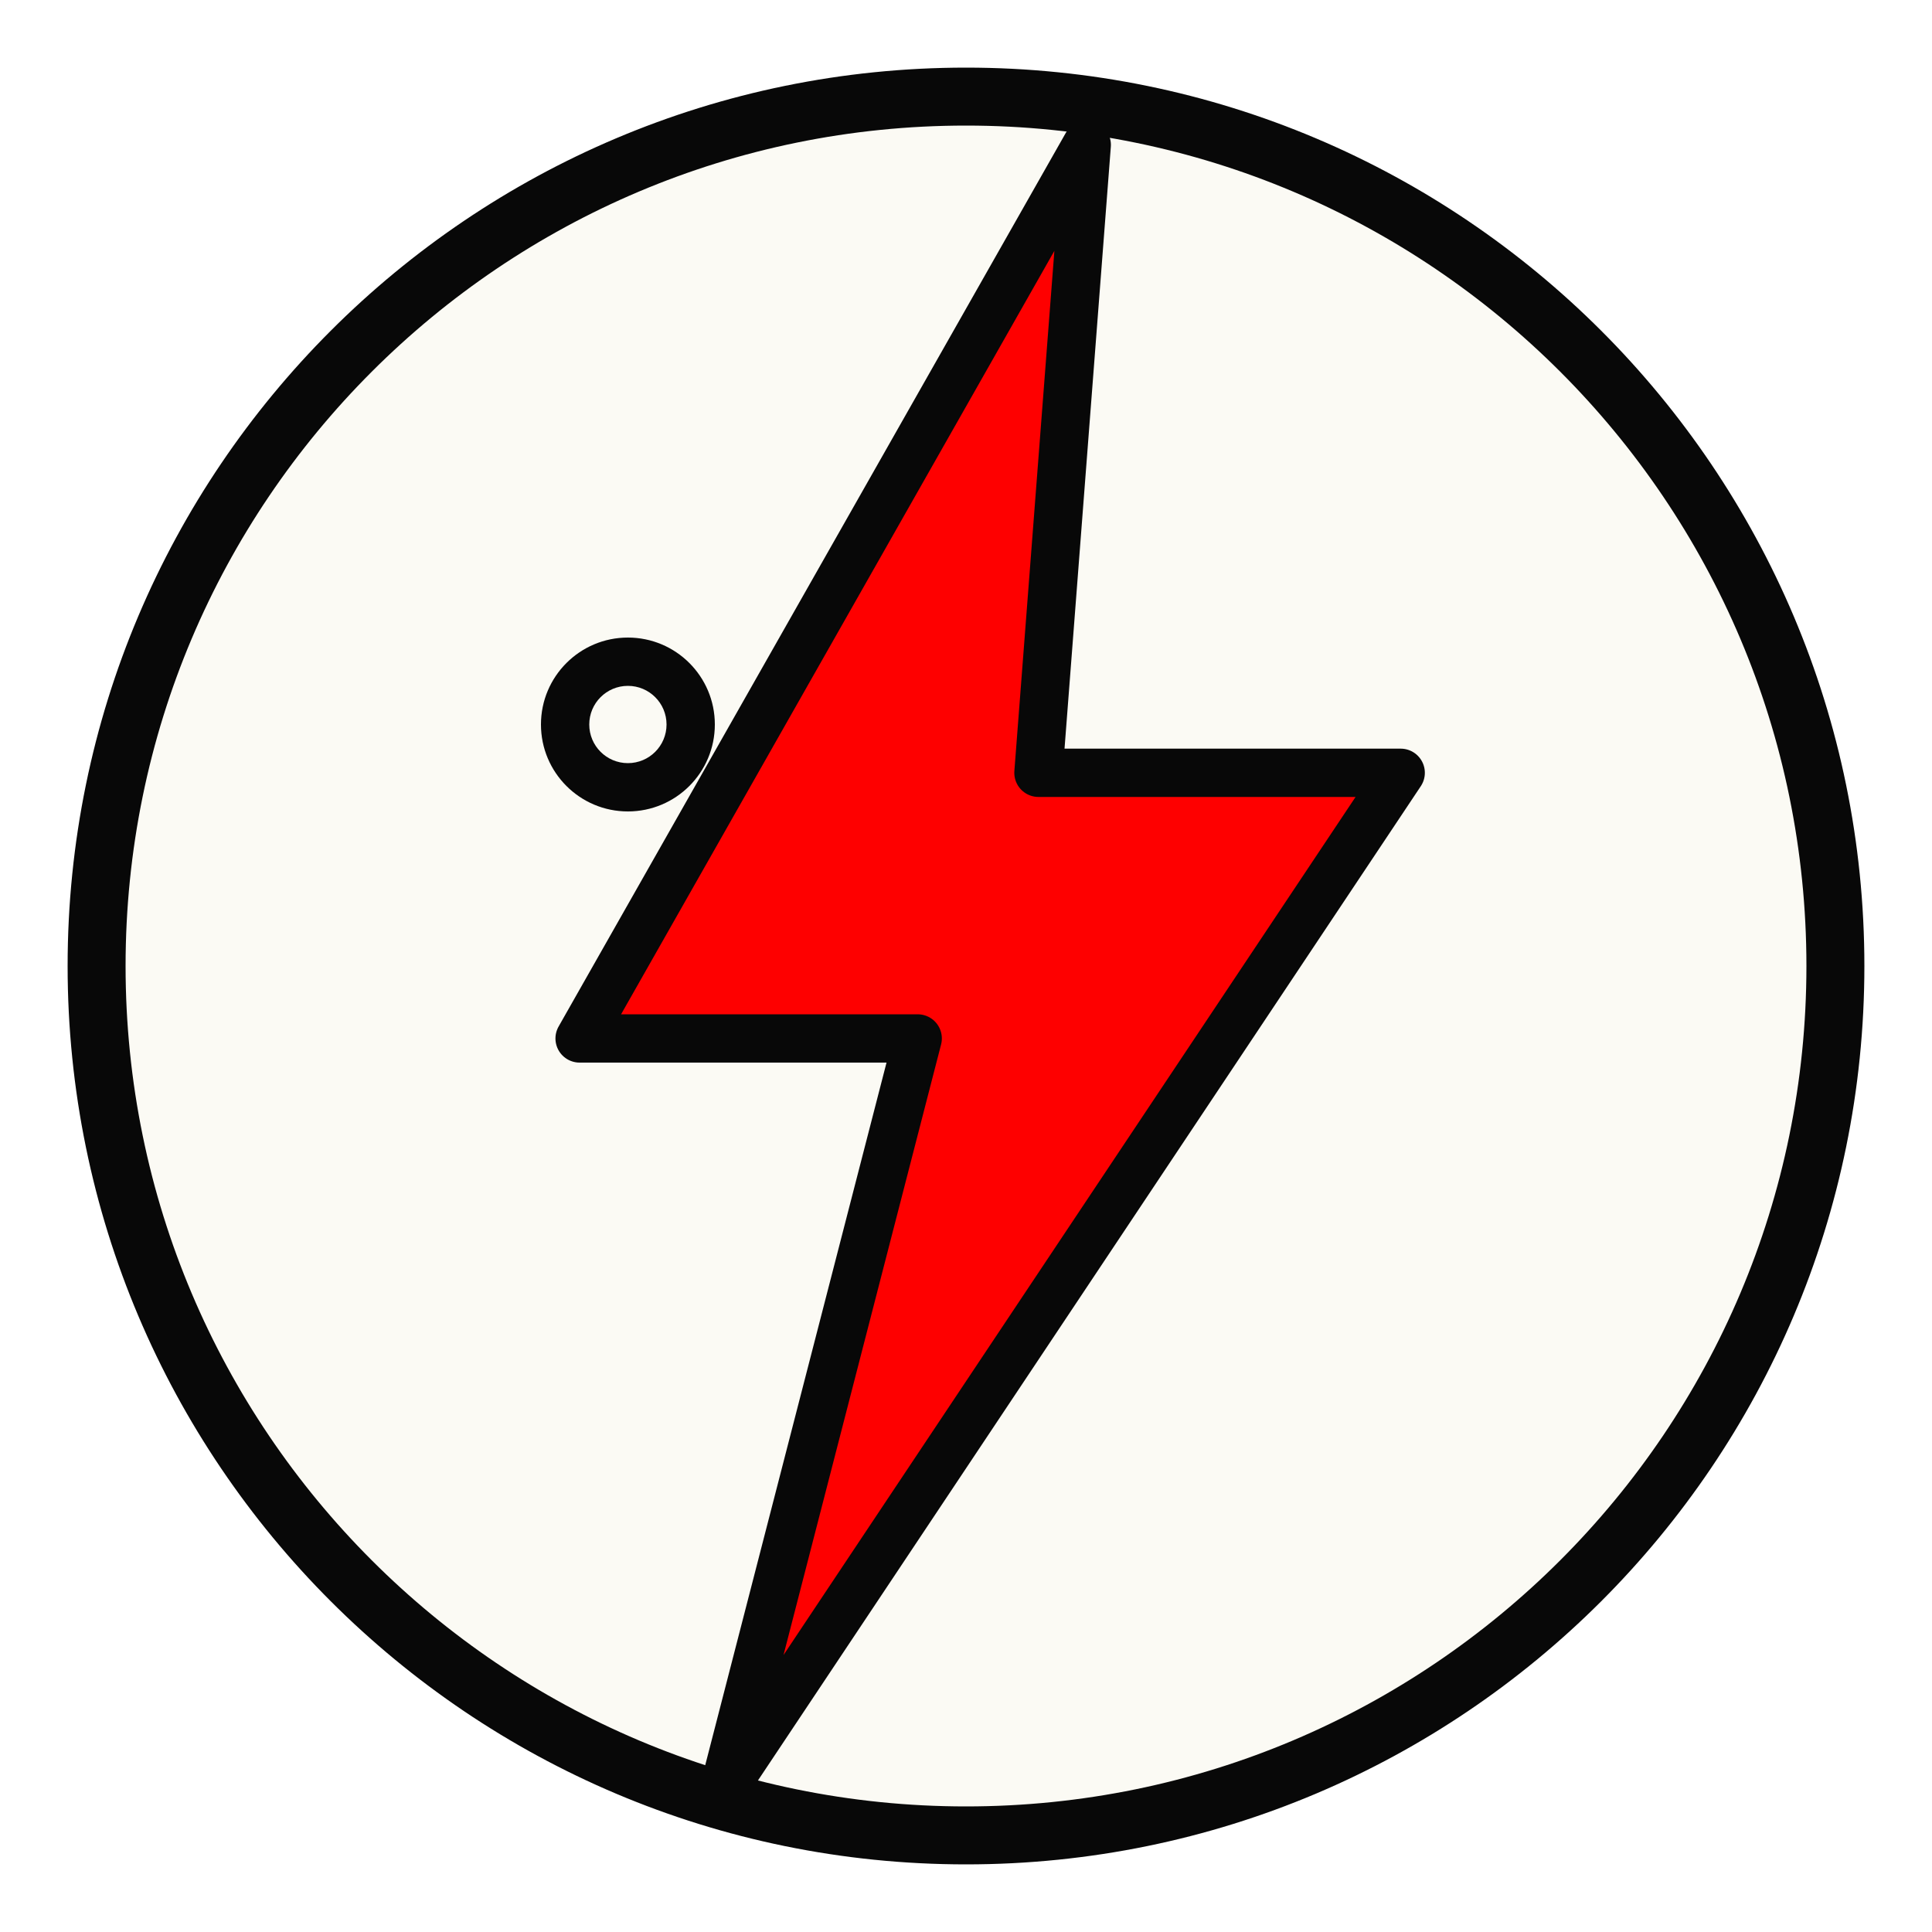
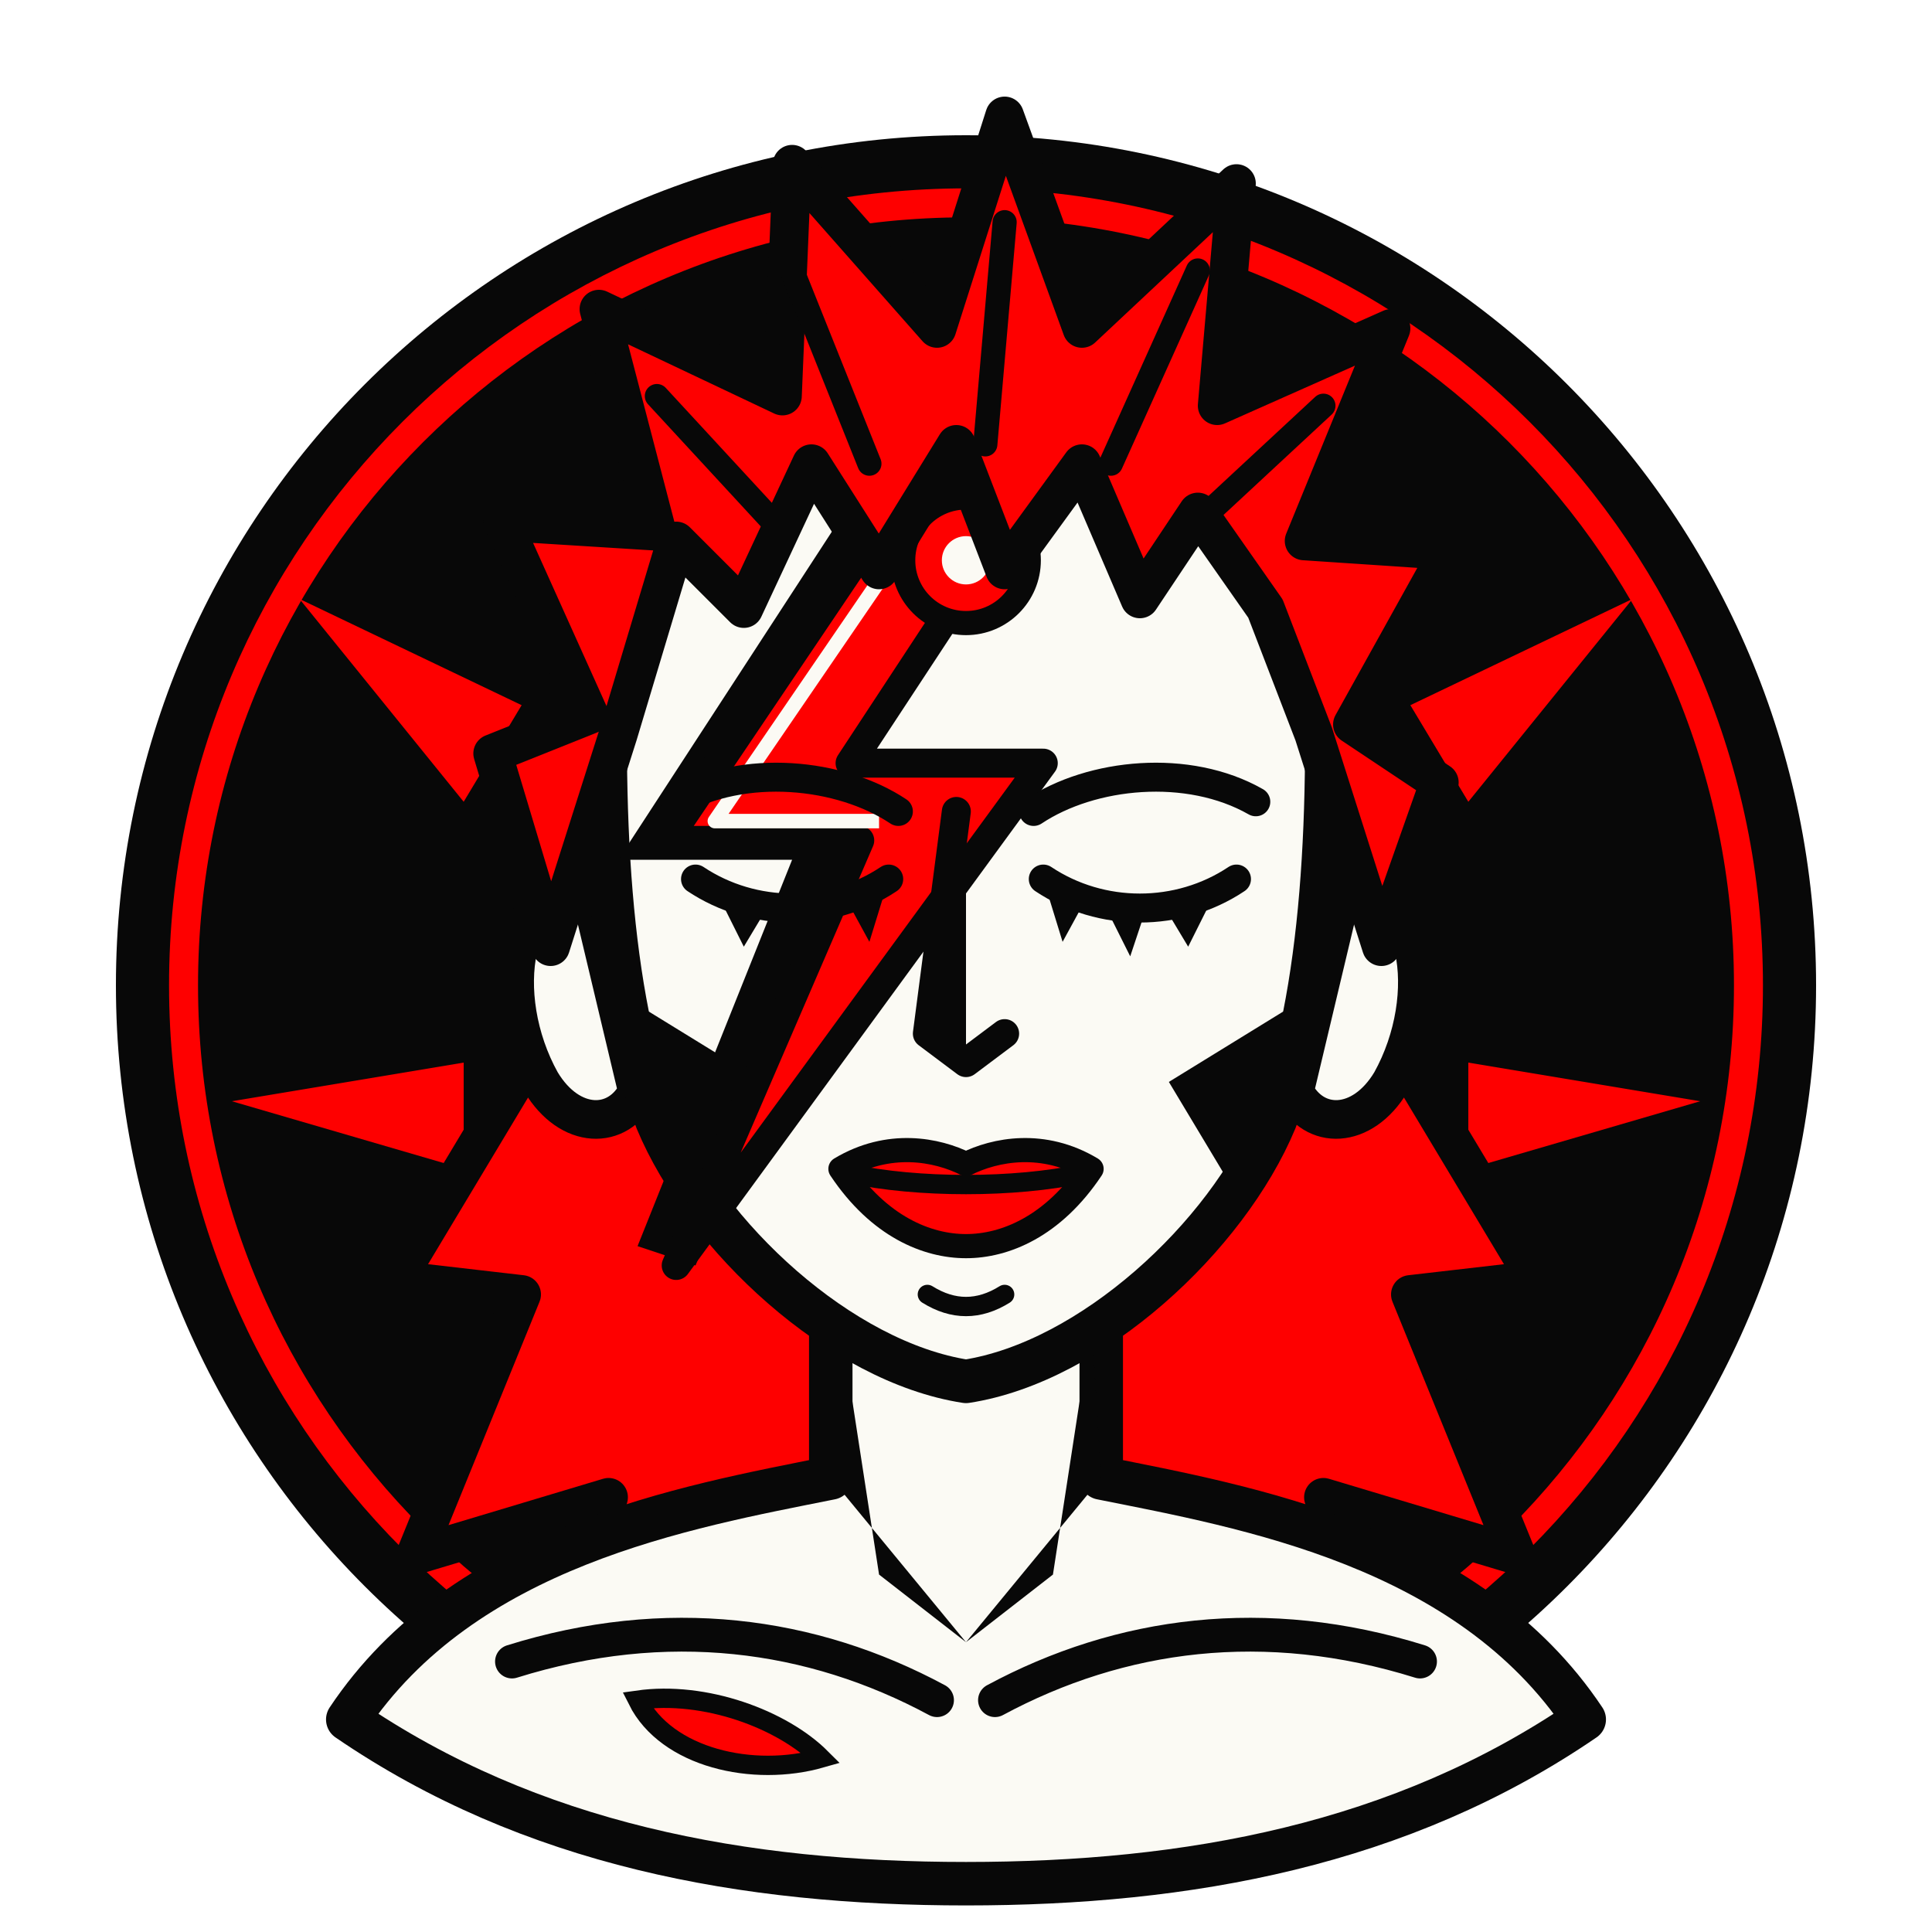
<svg xmlns="http://www.w3.org/2000/svg" viewBox="0 0 400 400" fill="none">
-   <circle cx="200" cy="200" r="180" fill="#FBFAF4" stroke="#080808" stroke-width="12" />
-   <path d="M225 30 L120 215 H190 L150 370 L290 160 H215 Z" fill="#FE0000" stroke="#080808" stroke-width="10" stroke-linejoin="round" />
-   <circle cx="130" cy="150" r="18" fill="#080808" />
-   <circle cx="130" cy="150" r="8" fill="#FBFAF4" />
+   <circle cx="200" cy="204" r="176" fill="#080808" />
+   <circle cx="200" cy="204" r="162" fill="#080808" stroke="#FE0000" stroke-width="6" />
+   <polygon points="200,42 212,90 188,90" fill="#FE0000" />
+   <polygon points="62,124 108,146 96,166" fill="#FE0000" />
+   <polygon points="338,124 292,146 304,166" fill="#FE0000" />
+   <polygon points="48,228 96,220 96,242" fill="#FE0000" />
+   <polygon points="352,228 304,220 304,242" fill="#FE0000" />
+   <path d="M112 215 L82 265 L108 268 L86 322 L126 310 L115 348 L152 325 L248 325 L285 348 L274 310 L314 322 L292 268 L318 265 L288 215 Z" fill="#FE0000" stroke="#080808" stroke-width="8" stroke-linejoin="round" />
+   <path d="M72 356 C96 320 142 312 172 306 L172 268 L228 268 L228 306 C258 312 304 320 328 356 C290 382 246 390 200 390 C154 390 110 382 72 356 Z" fill="#FBFAF4" stroke="#080808" stroke-width="9" stroke-linejoin="round" />
+   <path d="M174 274 L182 326 L200 340 L172 306 Z" fill="#080808" />
+   <path d="M226 274 L218 326 L200 340 L228 306 Z" fill="#080808" />
+   <path d="M106 344 C138 334 168 338 194 352" stroke="#080808" stroke-width="7" stroke-linecap="round" />
+   <path d="M294 344 C262 334 232 338 206 352" stroke="#080808" stroke-width="7" stroke-linecap="round" />
+   <path d="M132 352 C146 350 162 356 170 364 C156 368 138 364 132 352 Z" fill="#FE0000" stroke="#080808" stroke-width="4" />
+   <path d="M122 184 C106 182 102 206 112 224 C118 234 128 234 132 226 Z" fill="#FBFAF4" stroke="#080808" stroke-width="8" stroke-linejoin="round" />
+   <path d="M278 184 C294 182 298 206 288 224 C282 234 272 234 268 226 Z" fill="#FBFAF4" stroke="#080808" stroke-width="8" stroke-linejoin="round" />
+   <path d="M126 126 C124 168 126 206 136 232 C146 256 174 282 200 286 C226 282 254 256 264 232 C274 206 276 168 274 126 C266 92 238 78 200 78 C162 78 134 92 126 126 Z" fill="#FBFAF4" stroke="#080808" stroke-width="9" stroke-linejoin="round" />
+   <polygon points="132,208 158,224 146,244 136,228" fill="#080808" />
+   <polygon points="268,208 242,224 254,244 264,228" fill="#080808" />
+   <polygon points="184,92 128,178 164,178 132,258 144,262 182,170 146,170 196,92" fill="#080808" />
+   <polygon points="196,88 138,174 178,174 140,262 216,158 176,158 222,88" fill="#FE0000" stroke="#080808" stroke-width="6" stroke-linejoin="round" />
+   <polyline points="200,94 148,170 182,170" stroke="#FBFAF4" stroke-width="3" fill="none" stroke-linejoin="round" />
+   <circle cx="200" cy="116" r="13" fill="#FE0000" stroke="#080808" stroke-width="5" />
+   <circle cx="200" cy="116" r="5" fill="#FBFAF4" />
+   <path d="M140 166 C154 158 174 160 186 168" stroke="#080808" stroke-width="6" stroke-linecap="round" />
+   <path d="M144 182 C156 190 172 190 184 182" stroke="#080808" stroke-width="6" stroke-linecap="round" />
+   <polygon points="148,184 154,196 160,186" fill="#080808" />
+   <polygon points="162,186 166,198 172,186" fill="#080808" />
+   <polygon points="174,184 180,195 184,182" fill="#080808" />
+   <path d="M214 168 C226 160 246 158 260 166" stroke="#080808" stroke-width="6" stroke-linecap="round" />
+   <path d="M216 182 C228 190 244 190 256 182" stroke="#080808" stroke-width="6" stroke-linecap="round" />
+   <polygon points="216,182 220,195 226,184" fill="#080808" />
+   <polygon points="228,186 234,198 238,186" fill="#080808" />
+   <polygon points="240,186 246,196 252,184" fill="#080808" />
+   <path d="M198 168 L192 214 L200 220 L208 214" stroke="#080808" stroke-width="6" stroke-linecap="round" stroke-linejoin="round" />
+   <polygon points="192,214 200,222 200,174" fill="#080808" />
+   <path d="M174 242 C184 236 194 238 200 241 C206 238 216 236 226 242 C218 254 208 258 200 258 C192 258 182 254 174 242 Z" fill="#FE0000" stroke="#080808" stroke-width="5" stroke-linejoin="round" />
+   <path d="M176 243 C190 246 210 246 224 243" stroke="#080808" stroke-width="4" stroke-linecap="round" />
+   <path d="M192 268 Q200 273 208 268" stroke="#080808" stroke-width="4" stroke-linecap="round" />
+   <path d="M114 196            L102 156 L122 148            L104 108 L136 110            L124 64 L162 82            L164 34 L194 68            L208 24 L224 68            L256 38 L252 84            L288 68 L270 112            L300 114 L280 150            L298 162 L286 196            L272 152 L262 126            L248 106 L236 124            L224 96 L208 118            L198 92 L182 118            L168 96 L154 126            L140 112 L128 152 Z" fill="#FE0000" stroke="#080808" stroke-width="8" stroke-linejoin="round" />
+   <path d="M164 56 L180 96 M208 46 L204 92 M248 56 L230 96 M136 82 L160 108 M274 84 L246 110" stroke="#080808" stroke-width="5" stroke-linecap="round" />
</svg>
